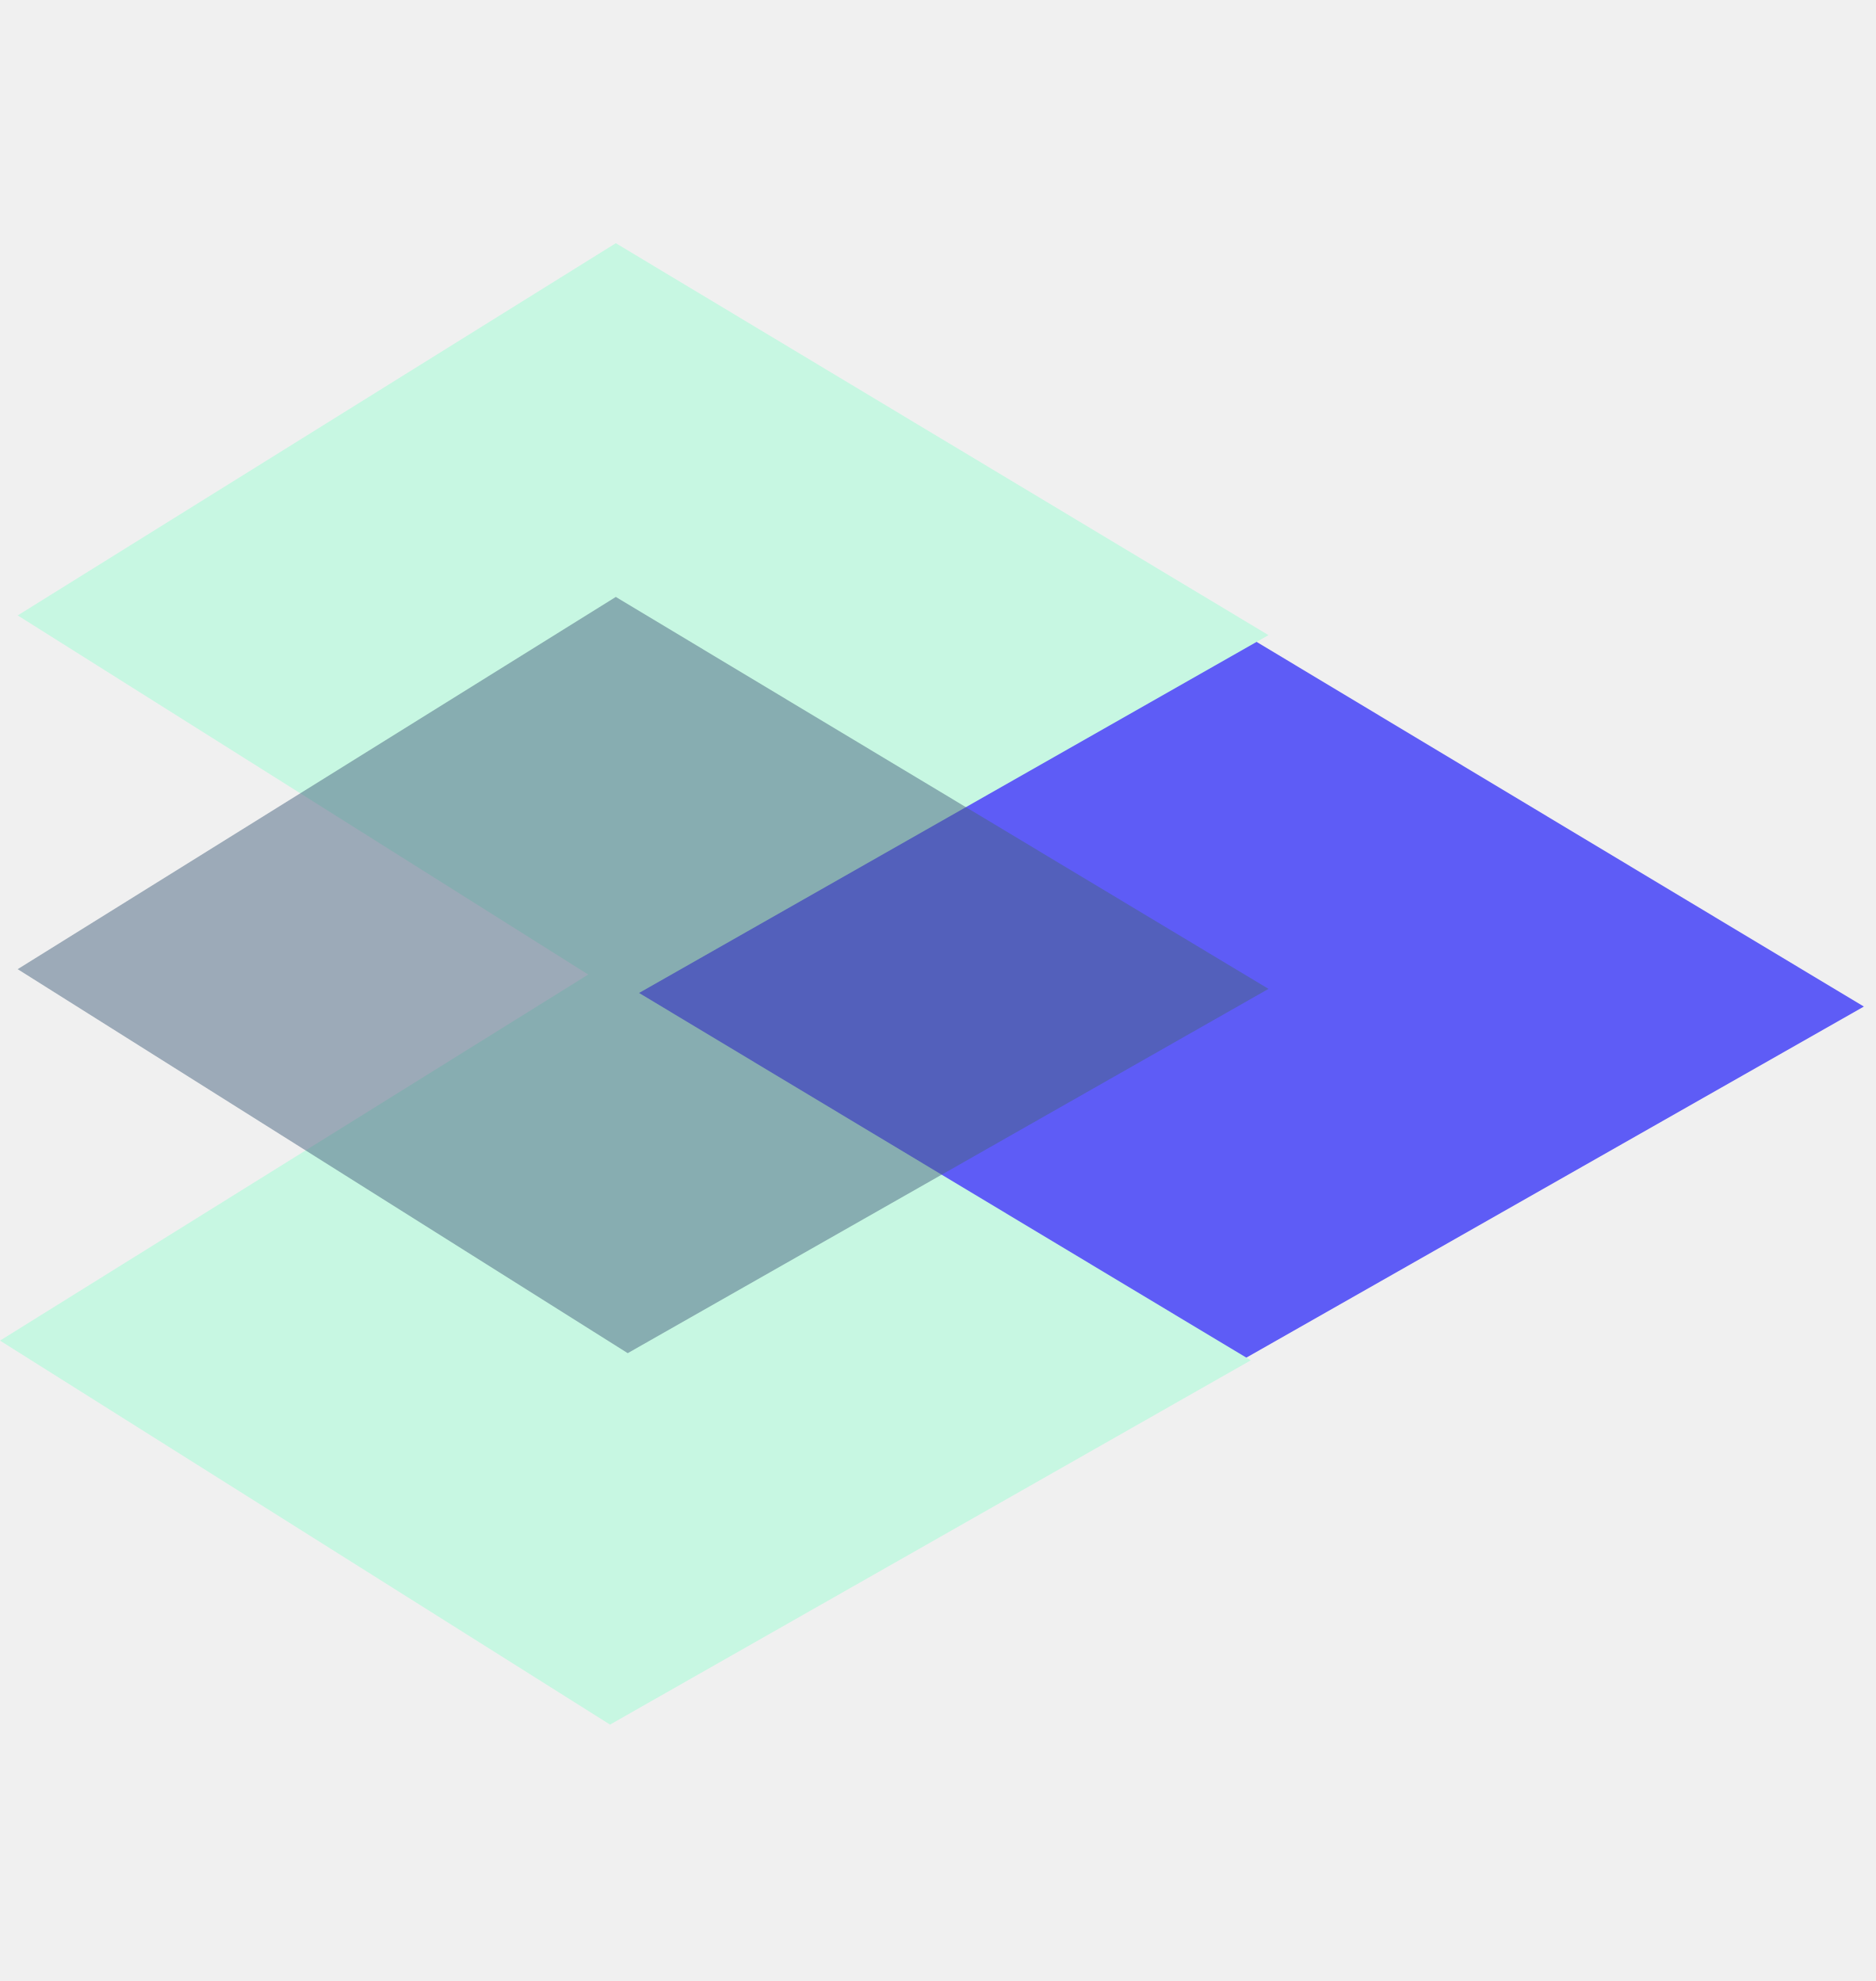
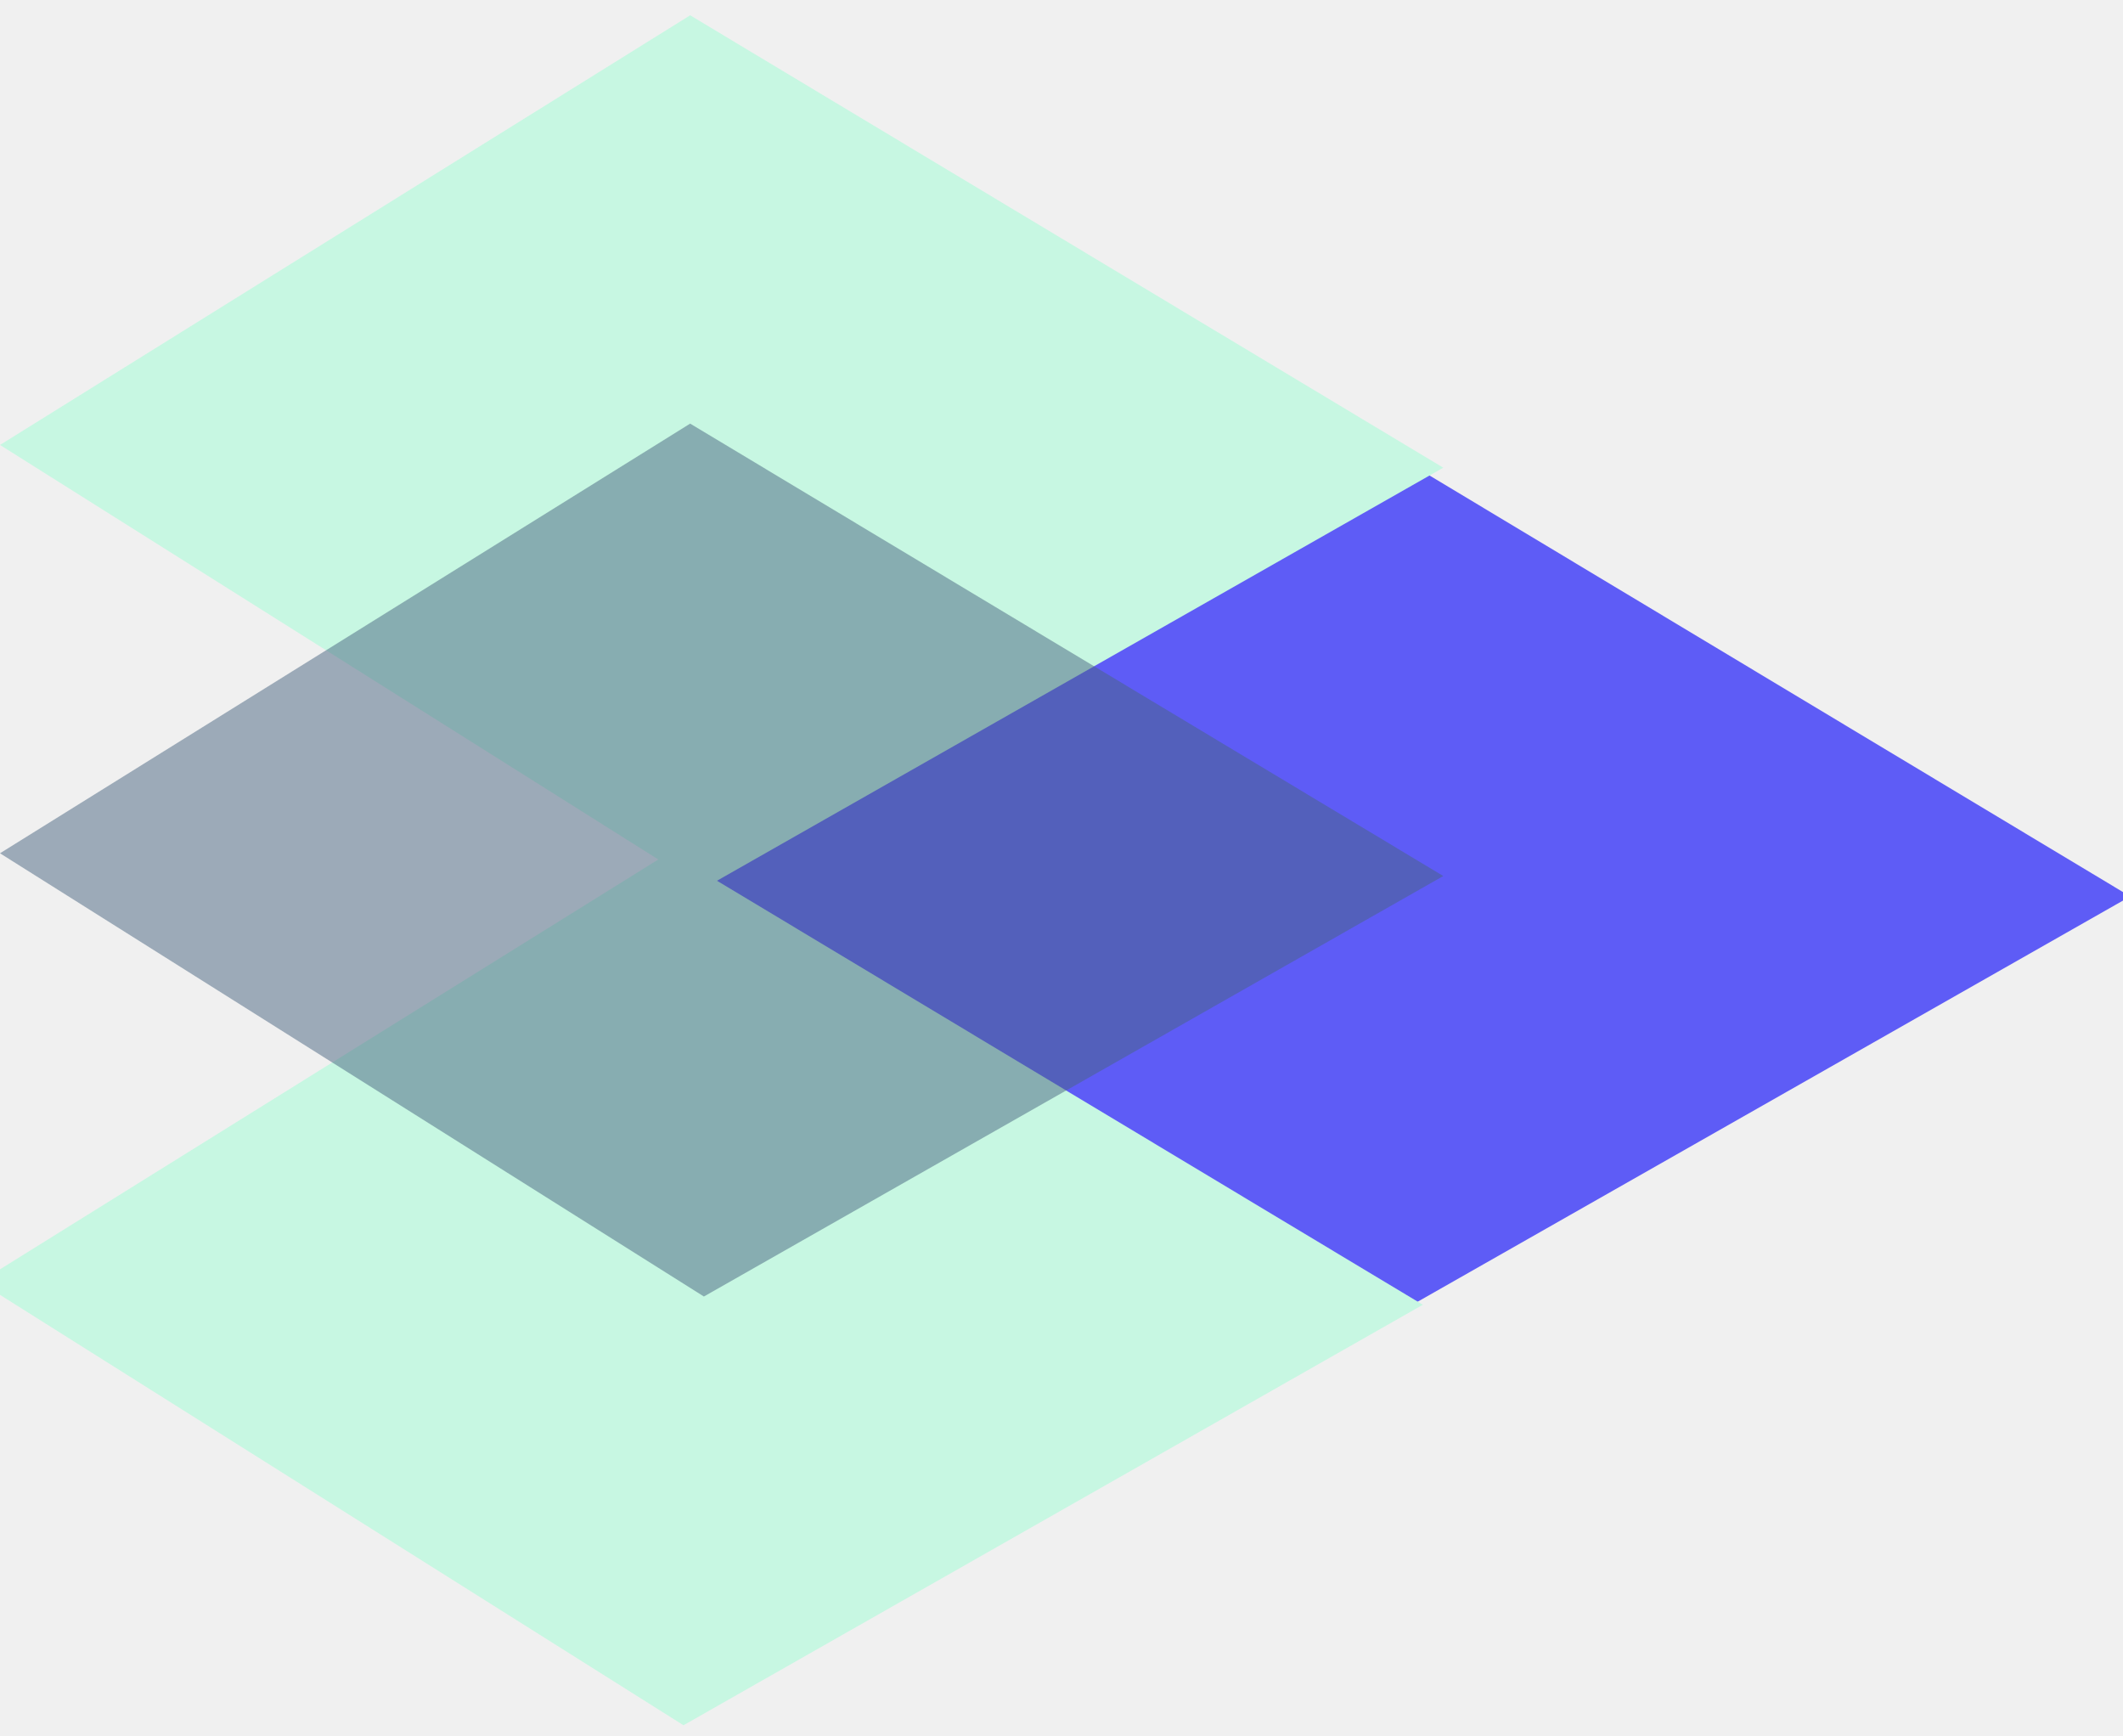
- <svg xmlns="http://www.w3.org/2000/svg" width="106" height="112" viewBox="0 0 106 112" fill="none">
-   <path d="M68.463 34.749L105.356 56.908L69.136 77.504L34.654 55.794L68.463 34.749Z" fill="#5E5CF6" />
-   <path d="M33.809 54.749L70.702 76.908L34.482 97.504L7.92142e-06 75.794L33.809 54.749Z" fill="#C7F7E2" />
-   <path d="M34.809 13.749L71.702 35.908L35.482 56.504L1 34.794L34.809 13.749Z" fill="#C7F7E2" />
-   <path d="M34.809 33.749L71.702 55.908L35.482 76.504L1 54.794L34.809 33.749Z" fill="#496580" fill-opacity="0.5" />
+ <svg xmlns="http://www.w3.org/2000/svg" width="104" height="85" viewBox="0 0 104 85" fill="none">
+   <g clip-path="url(#clip0)">
+     <path d="M67.463 21.749L104.356 43.908L68.136 64.504L33.654 42.794L67.463 21.749Z" fill="#5E5CF6" />
+     <path d="M32.809 41.749L69.702 63.908L33.482 84.504L-1 62.794L32.809 41.749Z" fill="#C7F7E2" />
+     <path d="M33.809 0.749L70.702 22.908L34.482 43.504L0 21.794L33.809 0.749Z" fill="#C7F7E2" />
+     <path d="M33.809 20.749L70.702 42.908L34.482 63.504L0 41.794L33.809 20.749Z" fill="#496580" fill-opacity="0.5" />
+   </g>
+   <defs>
+     <clipPath id="clip0">
+       <rect width="104" height="85" fill="white" />
+     </clipPath>
+   </defs>
</svg>
